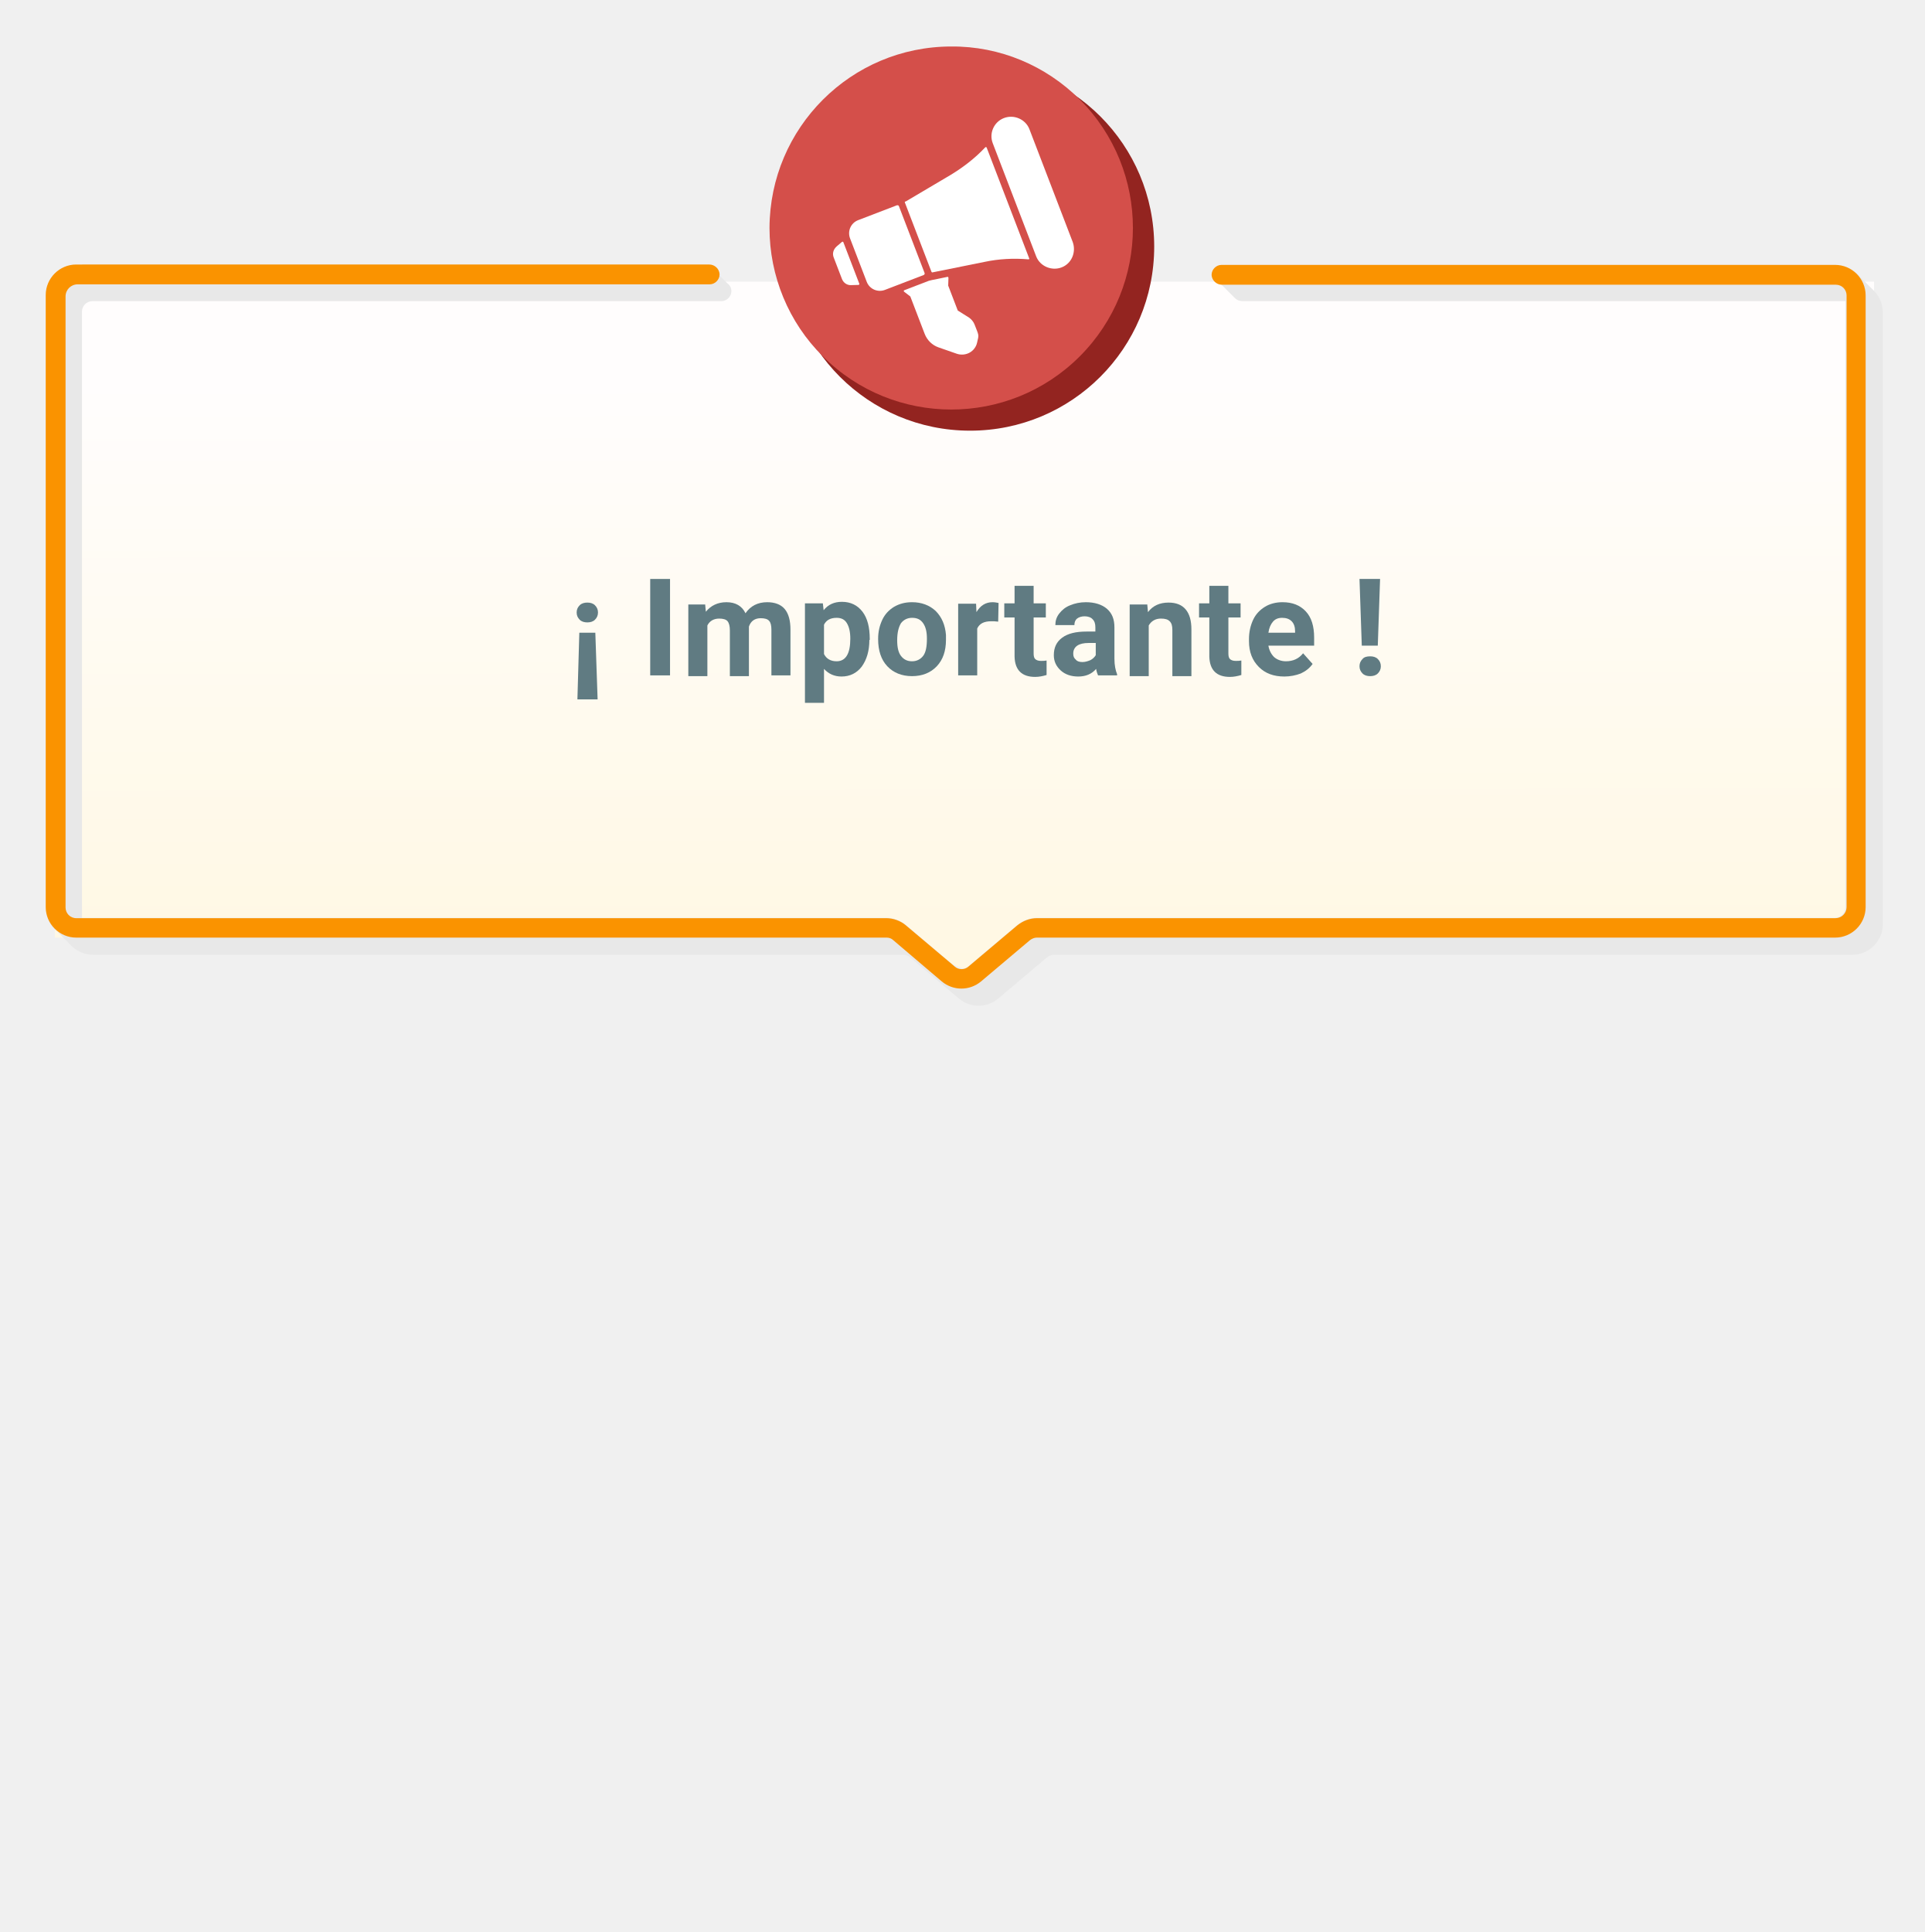
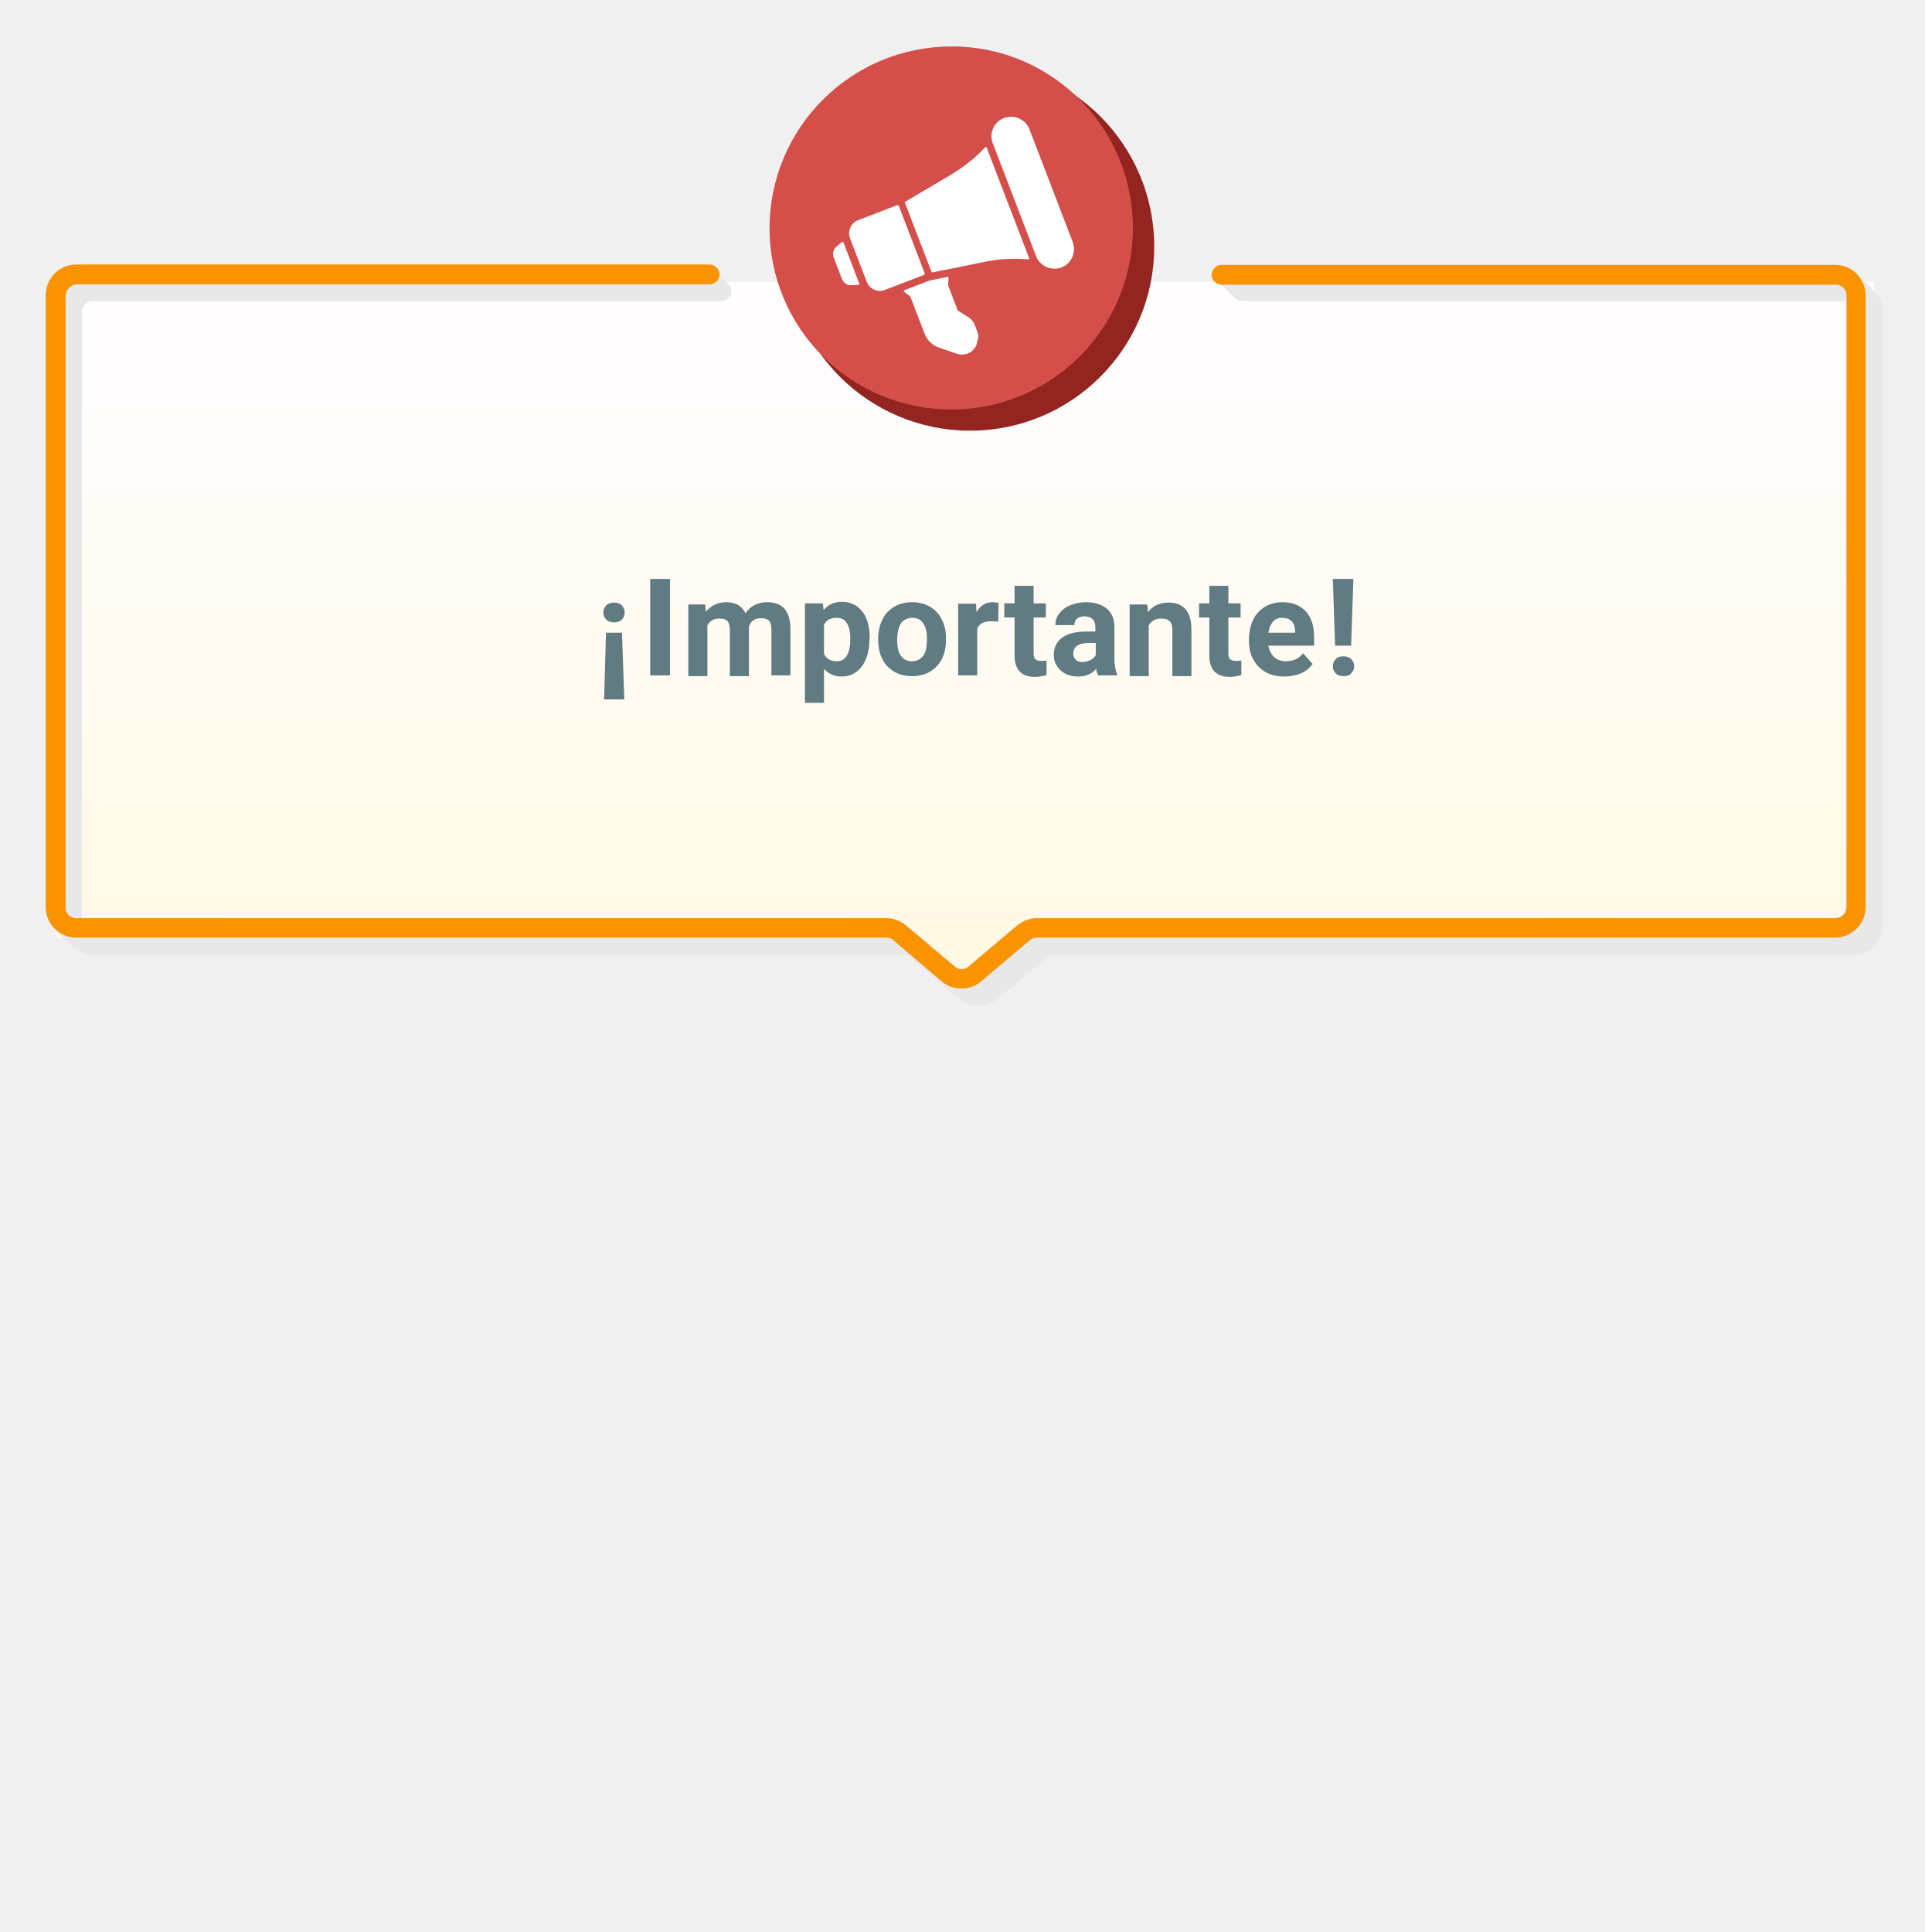
<svg xmlns="http://www.w3.org/2000/svg" xmlns:xlink="http://www.w3.org/1999/xlink" version="1.1" id="Capa_1" x="0px" y="0px" viewBox="0 0 505 506.9" style="enable-background:new 0 0 505 506.9;" xml:space="preserve">
  <style type="text/css">
- 	.st0{fill:url(#Trazado_155921_00000116948478211200163420000003413341608759980721_);}
+ 	.st0{fill:url(#Trazado_155921_00000054956412069081444770000017079357907705255824_);}
	.st1{enable-background:new    ;}
	.st2{fill:#607B82;}
- 	.st3{clip-path:url(#SVGID_00000000223499264631810990000014569694187970402227_);}
+ 	.st3{clip-path:url(#SVGID_00000018236916888814191570000014254839826491228860_);}
	.st4{fill:#E8E8E8;}
- 	.st5{clip-path:url(#SVGID_00000034776886117519955000000002636930950877839529_);}
+ 	.st5{clip-path:url(#SVGID_00000111912134079570784490000009707960657839724176_);}
	.st6{fill:#F5F5F5;}
- 	.st7{clip-path:url(#SVGID_00000066495956406790536580000011268602283845212844_);}
+ 	.st7{clip-path:url(#SVGID_00000047743243956707803710000017524060810051881654_);}
	.st8{fill:#FA9300;}
- 	.st9{clip-path:url(#SVGID_00000062901391013408077640000012396804023199747759_);}
+ 	.st9{clip-path:url(#SVGID_00000138553624986663628510000010886632672857887874_);}
	.st10{fill:#932420;}
- 	.st11{clip-path:url(#SVGID_00000159441616509074489100000000272155090168238225_);}
+ 	.st11{clip-path:url(#SVGID_00000119815841976140459490000003651011105714568110_);}
	.st12{fill:#D44F4A;}
	.st13{fill:#FFFFFF;}
</style>
  <g id="Grupo_70309" transform="translate(-810 -3306)">
    <g id="Grupo_69424" transform="translate(0 801)">
-       <linearGradient id="Trazado_155921_00000110464247955696372030000009341334045606419330_" gradientUnits="userSpaceOnUse" x1="765.614" y1="3042.674" x2="765.611" y2="3043.673" gradientTransform="matrix(402 0 0 -152.236 -306713 465964.094)">
+       <linearGradient id="Trazado_155921_00000018205504931356607140000012511899040423765170_" gradientUnits="userSpaceOnUse" x1="1530.726" y1="138.313" x2="1530.723" y2="137.314" gradientTransform="matrix(402 0 0 152.236 -614288 -18296.617)">
        <stop offset="0" style="stop-color:#FFF8E3" />
        <stop offset="1" style="stop-color:#FFFDFD" />
      </linearGradient>
-       <path id="Trazado_155921" style="fill:url(#Trazado_155921_00000110464247955696372030000009341334045606419330_);" d="    M824.4,2578.9h477.3V2751H1081c0,0-9.7,8.6-16,8.6c-4.5,0-16.4-8.6-16.4-8.6H824.4V2578.9z" />
+       <path id="Trazado_155921" style="fill:url(#Trazado_155921_00000018205504931356607140000012511899040423765170_);" d="    M824.4,2578.9h477.3V2751H1081c0,0-9.7,8.6-16,8.6c-4.5,0-16.4-8.6-16.4-8.6H824.4V2578.9z" />
      <g class="st1">
-         <path class="st2" d="M966.9,2665.7c0,0.8-0.3,1.4-0.8,1.9c-0.5,0.5-1.2,0.7-2,0.7c-0.8,0-1.5-0.2-2-0.7c-0.5-0.5-0.8-1.1-0.8-1.9     c0-0.8,0.3-1.4,0.8-1.9s1.2-0.7,2-0.7c0.8,0,1.5,0.2,2,0.7S966.9,2664.9,966.9,2665.7z M962,2671h4.2l0.6,17.5h-5.3L962,2671z" />
+         <path class="st2" d="M973.9,2665.7c0,0.8-0.3,1.4-0.8,1.9s-1.2,0.7-2,0.7s-1.5-0.2-2-0.7s-0.8-1.1-0.8-1.9c0-0.8,0.3-1.4,0.8-1.9     s1.2-0.7,2-0.7s1.5,0.2,2,0.7S973.9,2664.9,973.9,2665.7z M969,2671h4.2l0.6,17.5h-5.3L969,2671z" />
        <path class="st2" d="M985.8,2682.2h-5.2v-25.3h5.2V2682.2z" />
-         <path class="st2" d="M995,2663.4l0.2,2.1c1.3-1.6,3.1-2.5,5.4-2.5c2.4,0,4.1,1,5,2.9c1.3-1.9,3.2-2.9,5.7-2.9     c2,0,3.6,0.6,4.6,1.8c1,1.2,1.5,3,1.5,5.4v12h-5v-12c0-1.1-0.2-1.9-0.6-2.3c-0.4-0.5-1.2-0.7-2.2-0.7c-1.5,0-2.6,0.7-3.1,2.2     l0,13h-5v-12c0-1.1-0.2-1.9-0.6-2.4s-1.2-0.7-2.2-0.7c-1.4,0-2.5,0.6-3.1,1.8v13.3h-5v-18.8H995z" />
-         <path class="st2" d="M1038.1,2672.9c0,2.9-0.7,5.2-2,7c-1.3,1.7-3.1,2.6-5.3,2.6c-1.9,0-3.4-0.7-4.6-2v8.9h-5v-26.1h4.7l0.2,1.8     c1.2-1.5,2.8-2.2,4.8-2.2c2.3,0,4.1,0.9,5.4,2.6c1.3,1.7,1.9,4.1,1.9,7.1V2672.9z M1033.1,2672.6c0-1.8-0.3-3.1-0.9-4.1     c-0.6-1-1.5-1.4-2.7-1.4c-1.6,0-2.7,0.6-3.3,1.8v7.7c0.6,1.2,1.7,1.9,3.3,1.9C1031.9,2678.5,1033.1,2676.5,1033.1,2672.6z" />
-         <path class="st2" d="M1040.4,2672.6c0-1.9,0.4-3.5,1.1-5c0.7-1.5,1.8-2.6,3.1-3.4c1.4-0.8,2.9-1.2,4.7-1.2c2.5,0,4.6,0.8,6.2,2.3     c1.6,1.6,2.5,3.7,2.7,6.3l0,1.3c0,2.9-0.8,5.2-2.4,6.9c-1.6,1.7-3.8,2.6-6.5,2.6s-4.9-0.9-6.5-2.6c-1.6-1.7-2.4-4.1-2.4-7.1     V2672.6z M1045.4,2673c0,1.8,0.3,3.2,1,4.1c0.7,0.9,1.6,1.4,2.9,1.4c1.2,0,2.2-0.5,2.9-1.4c0.7-0.9,1-2.4,1-4.5     c0-1.8-0.3-3.1-1-4.1s-1.6-1.4-2.9-1.4c-1.2,0-2.2,0.5-2.9,1.4C1045.8,2669.5,1045.4,2670.9,1045.4,2673z" />
+         <path class="st2" d="M995,2663.4l0.2,2.1c1.3-1.6,3.1-2.5,5.4-2.5c2.4,0,4.1,1,5,2.9c1.3-1.9,3.2-2.9,5.7-2.9     c2,0,3.6,0.6,4.6,1.8s1.5,3,1.5,5.4v12h-5v-12c0-1.1-0.2-1.9-0.6-2.3c-0.4-0.5-1.2-0.7-2.2-0.7c-1.5,0-2.6,0.7-3.1,2.2v13h-5v-12     c0-1.1-0.2-1.9-0.6-2.4s-1.2-0.7-2.2-0.7c-1.4,0-2.5,0.6-3.1,1.8v13.3h-5v-18.8h4.4V2663.4z" />
+         <path class="st2" d="M1038.1,2672.9c0,2.9-0.7,5.2-2,7c-1.3,1.7-3.1,2.6-5.3,2.6c-1.9,0-3.4-0.7-4.6-2v8.9h-5v-26.1h4.7l0.2,1.8     c1.2-1.5,2.8-2.2,4.8-2.2c2.3,0,4.1,0.9,5.4,2.6c1.3,1.7,1.9,4.1,1.9,7.1L1038.1,2672.9L1038.1,2672.9z M1033.1,2672.6     c0-1.8-0.3-3.1-0.9-4.1s-1.5-1.4-2.7-1.4c-1.6,0-2.7,0.6-3.3,1.8v7.7c0.6,1.2,1.7,1.9,3.3,1.9     C1031.9,2678.5,1033.1,2676.5,1033.1,2672.6z" />
+         <path class="st2" d="M1040.4,2672.6c0-1.9,0.4-3.5,1.1-5s1.8-2.6,3.1-3.4c1.4-0.8,2.9-1.2,4.7-1.2c2.5,0,4.6,0.8,6.2,2.3     c1.6,1.6,2.5,3.7,2.7,6.3v1.3c0,2.9-0.8,5.2-2.4,6.9s-3.8,2.6-6.5,2.6s-4.9-0.9-6.5-2.6c-1.6-1.7-2.4-4.1-2.4-7.1L1040.4,2672.6     L1040.4,2672.6z M1045.4,2673c0,1.8,0.3,3.2,1,4.1c0.7,0.9,1.6,1.4,2.9,1.4c1.2,0,2.2-0.5,2.9-1.4c0.7-0.9,1-2.4,1-4.5     c0-1.8-0.3-3.1-1-4.1s-1.6-1.4-2.9-1.4c-1.2,0-2.2,0.5-2.9,1.4C1045.8,2669.5,1045.4,2670.9,1045.4,2673z" />
        <path class="st2" d="M1071.9,2668.1c-0.7-0.1-1.3-0.1-1.8-0.1c-1.9,0-3.1,0.6-3.7,1.9v12.3h-5v-18.8h4.7l0.1,2.2     c1-1.7,2.4-2.6,4.2-2.6c0.6,0,1.1,0.1,1.6,0.2L1071.9,2668.1z" />
-         <path class="st2" d="M1081.2,2658.7v4.6h3.2v3.7h-3.2v9.4c0,0.7,0.1,1.2,0.4,1.5c0.3,0.3,0.8,0.5,1.5,0.5c0.6,0,1,0,1.5-0.1v3.8     c-1,0.3-2,0.5-3,0.5c-3.5,0-5.3-1.8-5.4-5.3V2667h-2.7v-3.7h2.7v-4.6H1081.2z" />
-         <path class="st2" d="M1098.1,2682.2c-0.2-0.5-0.4-1-0.5-1.7c-1.2,1.4-2.8,2-4.7,2c-1.8,0-3.4-0.5-4.6-1.6c-1.2-1.1-1.8-2.4-1.8-4     c0-2,0.7-3.5,2.2-4.6c1.5-1.1,3.6-1.6,6.4-1.6h2.3v-1.1c0-0.9-0.2-1.6-0.7-2.1c-0.4-0.5-1.2-0.8-2.1-0.8c-0.8,0-1.5,0.2-2,0.6     c-0.5,0.4-0.7,1-0.7,1.7h-5c0-1.1,0.3-2.1,1-3s1.6-1.7,2.9-2.2c1.2-0.5,2.6-0.8,4.1-0.8c2.3,0,4.2,0.6,5.5,1.7     c1.4,1.2,2,2.8,2,4.9v8.2c0,1.8,0.3,3.1,0.7,4.1v0.3H1098.1z M1094,2678.7c0.7,0,1.4-0.2,2.1-0.5c0.6-0.3,1.1-0.8,1.4-1.3v-3.2     h-1.9c-2.5,0-3.9,0.9-4,2.6l0,0.3c0,0.6,0.2,1.1,0.7,1.5C1092.6,2678.5,1093.2,2678.7,1094,2678.7z" />
-         <path class="st2" d="M1111,2663.4l0.2,2.2c1.3-1.7,3.1-2.5,5.4-2.5c2,0,3.5,0.6,4.5,1.8s1.5,2.9,1.5,5.3v12.2h-5v-12.1     c0-1.1-0.2-1.8-0.7-2.3c-0.5-0.5-1.2-0.7-2.3-0.7c-1.4,0-2.5,0.6-3.2,1.8v13.3h-5v-18.8H1111z" />
-         <path class="st2" d="M1132.3,2658.7v4.6h3.2v3.7h-3.2v9.4c0,0.7,0.1,1.2,0.4,1.5c0.3,0.3,0.8,0.5,1.5,0.5c0.6,0,1,0,1.5-0.1v3.8     c-1,0.3-2,0.5-3,0.5c-3.5,0-5.3-1.8-5.4-5.3V2667h-2.7v-3.7h2.7v-4.6H1132.3z" />
-         <path class="st2" d="M1147,2682.5c-2.8,0-5-0.8-6.7-2.5c-1.7-1.7-2.6-3.9-2.6-6.8v-0.5c0-1.9,0.4-3.6,1.1-5.1     c0.7-1.5,1.8-2.6,3.1-3.4c1.3-0.8,2.9-1.2,4.6-1.2c2.6,0,4.6,0.8,6.1,2.4c1.5,1.6,2.2,3.9,2.2,6.9v2.1h-12c0.2,1.2,0.7,2.2,1.5,3     c0.8,0.7,1.9,1.1,3.1,1.1c1.9,0,3.4-0.7,4.5-2.1l2.5,2.8c-0.8,1.1-1.8,1.9-3.1,2.5C1150,2682.2,1148.5,2682.5,1147,2682.5z      M1146.4,2667.1c-1,0-1.8,0.3-2.4,1c-0.6,0.7-1,1.6-1.2,2.9h7v-0.4c0-1.1-0.3-2-0.9-2.6     C1148.3,2667.4,1147.5,2667.1,1146.4,2667.1z" />
-         <path class="st2" d="M1169.5,2677.2c0.8,0,1.5,0.2,2,0.7c0.5,0.5,0.8,1.1,0.8,1.9c0,0.8-0.3,1.4-0.8,1.9c-0.5,0.5-1.2,0.7-2,0.7     c-0.8,0-1.5-0.2-2-0.7c-0.5-0.5-0.8-1.1-0.8-1.9s0.3-1.4,0.8-1.9C1167.9,2677.4,1168.6,2677.2,1169.5,2677.2z M1171.5,2674.4     h-4.2l-0.6-17.5h5.4L1171.5,2674.4z" />
+         <path class="st2" d="M1081.2,2658.7v4.6h3.2v3.7h-3.2v9.4c0,0.7,0.1,1.2,0.4,1.5s0.8,0.5,1.5,0.5c0.6,0,1,0,1.5-0.1v3.8     c-1,0.3-2,0.5-3,0.5c-3.5,0-5.3-1.8-5.4-5.3V2667h-2.7v-3.7h2.7v-4.6H1081.2z" />
+         <path class="st2" d="M1098.1,2682.2c-0.2-0.5-0.4-1-0.5-1.7c-1.2,1.4-2.8,2-4.7,2c-1.8,0-3.4-0.5-4.6-1.6s-1.8-2.4-1.8-4     c0-2,0.7-3.5,2.2-4.6s3.6-1.6,6.4-1.6h2.3v-1.1c0-0.9-0.2-1.6-0.7-2.1c-0.4-0.5-1.2-0.8-2.1-0.8c-0.8,0-1.5,0.2-2,0.6     c-0.5,0.4-0.7,1-0.7,1.7h-5c0-1.1,0.3-2.1,1-3s1.6-1.7,2.9-2.2c1.2-0.5,2.6-0.8,4.1-0.8c2.3,0,4.2,0.6,5.5,1.7     c1.4,1.2,2,2.8,2,4.9v8.2c0,1.8,0.3,3.1,0.7,4.1v0.3L1098.1,2682.2L1098.1,2682.2z M1094,2678.7c0.7,0,1.4-0.2,2.1-0.5     c0.6-0.3,1.1-0.8,1.4-1.3v-3.2h-1.9c-2.5,0-3.9,0.9-4,2.6v0.3c0,0.6,0.2,1.1,0.7,1.5C1092.6,2678.5,1093.2,2678.7,1094,2678.7z" />
+         <path class="st2" d="M1111,2663.4l0.2,2.2c1.3-1.7,3.1-2.5,5.4-2.5c2,0,3.5,0.6,4.5,1.8s1.5,2.9,1.5,5.3v12.2h-5v-12.1     c0-1.1-0.2-1.8-0.7-2.3s-1.2-0.7-2.3-0.7c-1.4,0-2.5,0.6-3.2,1.8v13.3h-5v-18.8h4.6V2663.4z" />
+         <path class="st2" d="M1132.3,2658.7v4.6h3.2v3.7h-3.2v9.4c0,0.7,0.1,1.2,0.4,1.5s0.8,0.5,1.5,0.5c0.6,0,1,0,1.5-0.1v3.8     c-1,0.3-2,0.5-3,0.5c-3.5,0-5.3-1.8-5.4-5.3V2667h-2.7v-3.7h2.7v-4.6H1132.3z" />
+         <path class="st2" d="M1147,2682.5c-2.8,0-5-0.8-6.7-2.5s-2.6-3.9-2.6-6.8v-0.5c0-1.9,0.4-3.6,1.1-5.1s1.8-2.6,3.1-3.4     c1.3-0.8,2.9-1.2,4.6-1.2c2.6,0,4.6,0.8,6.1,2.4c1.5,1.6,2.2,3.9,2.2,6.9v2.1h-12c0.2,1.2,0.7,2.2,1.5,3c0.8,0.7,1.9,1.1,3.1,1.1     c1.9,0,3.4-0.7,4.5-2.1l2.5,2.8c-0.8,1.1-1.8,1.9-3.1,2.5C1150,2682.2,1148.5,2682.5,1147,2682.5z M1146.4,2667.1     c-1,0-1.8,0.3-2.4,1s-1,1.6-1.2,2.9h7v-0.4c0-1.1-0.3-2-0.9-2.6S1147.5,2667.1,1146.4,2667.1z" />
+         <path class="st2" d="M1162.5,2677.2c0.8,0,1.5,0.2,2,0.7s0.8,1.1,0.8,1.9c0,0.8-0.3,1.4-0.8,1.9s-1.2,0.7-2,0.7s-1.5-0.2-2-0.7     s-0.8-1.1-0.8-1.9s0.3-1.4,0.8-1.9C1160.9,2677.4,1161.6,2677.2,1162.5,2677.2z M1164.5,2674.4h-4.2l-0.6-17.5h5.4L1164.5,2674.4     z" />
      </g>
      <g id="Grupo_69422" transform="translate(860 2519.001)">
        <g id="Grupo_69365">
          <g>
-             <defs>
-               <path id="SVGID_1_" d="M135,55.5H-30c-4.4,0-8,3.6-8,8v160.7c0.1,2.4,1.1,4.7,3,6.2l3.1,3.1c1.6,1.9,3.9,3,6.3,3H187        c0.7,0,1.3,0.2,1.8,0.7l12.8,10.8c3,2.5,7.3,2.5,10.3,0l12.8-10.8c0.5-0.4,1.2-0.7,1.8-0.7H436c4.4,0,8-3.6,8-8V67.9        c0-2.2-0.9-4.2-2.4-5.7l-3.3-3.3c-1.6-2.1-4.1-3.3-6.7-3.4H271.6c-1.4,0-2.6,1.2-2.6,2.6c0,0.7,0.3,1.4,0.8,1.9        c0.4,0.4,0.8,0.8,1.1,1.1c1,1,2.1,2.1,3.1,3.1c0.5,0.5,1.2,0.8,1.9,0.8h158.3v159c0,1.6-1.3,2.8-2.8,2.8H222.1        c-1.9,0-3.7,0.7-5.2,1.9l-12.8,10.8c-1,0.9-2.6,0.9-3.6,0l-12.8-10.8c-1.4-1.2-3.3-1.9-5.2-1.9h-211v-159        c0-1.6,1.3-2.8,2.8-2.8h165c1.4,0,2.6-1.2,2.6-2.6c0-0.9-0.4-1.6-1.1-2.1c-1-1-2-2-3-3C137,56.5,136.3,55.5,135,55.5L135,55.5        " />
-             </defs>
-             <clipPath id="SVGID_00000038407400215823102040000002137764069133570446_">
-               <use xlink:href="#SVGID_1_" style="overflow:visible;" />
-             </clipPath>
-             <g id="Grupo_69364" style="clip-path:url(#SVGID_00000038407400215823102040000002137764069133570446_);">
-               <rect id="Rectángulo_7636" x="-40.2" y="49.7" transform="matrix(0.9997 -2.383894e-02 2.383894e-02 0.9997 -3.5813 4.8827)" class="st4" width="486.5" height="205.8" />
+             <g>
+               <defs>
+                 <path id="SVGID_1_" d="M135,55.5H-30c-4.4,0-8,3.6-8,8v160.7c0.1,2.4,1.1,4.7,3,6.2l3.1,3.1c1.6,1.9,3.9,3,6.3,3H187         c0.7,0,1.3,0.2,1.8,0.7l12.8,10.8c3,2.5,7.3,2.5,10.3,0l12.8-10.8c0.5-0.4,1.2-0.7,1.8-0.7H436c4.4,0,8-3.6,8-8V67.9         c0-2.2-0.9-4.2-2.4-5.7l-3.3-3.3c-1.6-2.1-4.1-3.3-6.7-3.4h-160c-1.4,0-2.6,1.2-2.6,2.6c0,0.7,0.3,1.4,0.8,1.9         c0.4,0.4,0.8,0.8,1.1,1.1c1,1,2.1,2.1,3.1,3.1c0.5,0.5,1.2,0.8,1.9,0.8h158.3v159c0,1.6-1.3,2.8-2.8,2.8H222.1         c-1.9,0-3.7,0.7-5.2,1.9l-12.8,10.8c-1,0.9-2.6,0.9-3.6,0l-12.8-10.8c-1.4-1.2-3.3-1.9-5.2-1.9h-211v-159         c0-1.6,1.3-2.8,2.8-2.8h165c1.4,0,2.6-1.2,2.6-2.6c0-0.9-0.4-1.6-1.1-2.1c-1-1-2-2-3-3C137,56.5,136.3,55.5,135,55.5         L135,55.5" />
+               </defs>
+               <clipPath id="SVGID_00000093859641388921818440000006142831367681526167_">
+                 <use xlink:href="#SVGID_1_" style="overflow:visible;" />
+               </clipPath>
+               <g id="Grupo_69364" style="clip-path:url(#SVGID_00000093859641388921818440000006142831367681526167_);">
+                 <rect id="Rectángulo_7636" x="-40.2" y="49.7" transform="matrix(0.9997 -2.383932e-02 2.383932e-02 0.9997 -3.5801 4.8838)" class="st4" width="486.5" height="205.8" />
+               </g>
            </g>
          </g>
        </g>
        <g id="Grupo_69407">
          <g>
-             <defs>
-               <rect id="SVGID_00000082355882929442761410000013178217052473522361_" x="-38" y="-1.8" width="482" height="251.7" />
-             </defs>
-             <clipPath id="SVGID_00000130613240090587142620000009043508302140926130_">
-               <use xlink:href="#SVGID_00000082355882929442761410000013178217052473522361_" style="overflow:visible;" />
-             </clipPath>
-             <g id="Grupo_69406" style="clip-path:url(#SVGID_00000130613240090587142620000009043508302140926130_);">
-               <path id="Trazado_155892" class="st6" d="M185.8,90.3c-1-1.2-2.1-2.3-3.1-3.6c-0.5-0.6-1-1.2-1.5-1.9        c-0.5-0.6-0.9-1.3-1.4-1.9c-1.8-2.6-3.4-5.4-4.6-8.3c-1.2-2.9-2.1-6-2.7-9.1l-0.4-2.3l-0.2-2.4c0-0.4-0.1-0.8-0.1-1.2l0-1.2        l-0.1-2.4l0.2,2.4l0.1,1.2c0,0.4,0.1,0.8,0.1,1.2l0.3,2.4l0.4,2.3c0.6,3.1,1.6,6.1,2.8,9c1.2,2.9,2.7,5.7,4.5,8.3        C181.8,85.4,183.8,87.8,185.8,90.3" />
+             <g>
+               <defs>
+                 <rect id="SVGID_00000001645733147630084380000002589213461491098041_" x="-38" y="-1.8" width="482" height="251.7" />
+               </defs>
+               <clipPath id="SVGID_00000127722914336775371390000014058921825516061106_">
+                 <use xlink:href="#SVGID_00000001645733147630084380000002589213461491098041_" style="overflow:visible;" />
+               </clipPath>
+               <g id="Grupo_69406" style="clip-path:url(#SVGID_00000127722914336775371390000014058921825516061106_);">
+                 <path id="Trazado_155892" class="st6" d="M185.8,90.3c-1-1.2-2.1-2.3-3.1-3.6c-0.5-0.6-1-1.2-1.5-1.9         c-0.5-0.6-0.9-1.3-1.4-1.9c-1.8-2.6-3.4-5.4-4.6-8.3c-1.2-2.9-2.1-6-2.7-9.1l-0.4-2.3l-0.2-2.4c0-0.4-0.1-0.8-0.1-1.2v-1.2         l-0.1-2.4l0.2,2.4l0.1,1.2c0,0.4,0.1,0.8,0.1,1.2l0.3,2.4l0.4,2.3c0.6,3.1,1.6,6.1,2.8,9s2.7,5.7,4.5,8.3         C181.8,85.4,183.8,87.8,185.8,90.3" />
+               </g>
            </g>
          </g>
        </g>
        <g id="Grupo_69409">
          <g>
-             <defs>
-               <path id="SVGID_00000140732681625627893990000002895395812995453621_" d="M270.5,55.5c-1.4,0-2.6,1.2-2.6,2.6c0,0,0,0.1,0,0.1        c0.1,1.4,1.3,2.5,2.7,2.5h161.1c1.6,0,2.8,1.3,2.8,2.8V224c0,1.6-1.3,2.9-2.9,2.9H222.1c-1.9,0-3.7,0.7-5.2,1.9l-12.8,10.8        c-1,0.9-2.6,0.9-3.6,0l-12.8-10.8c-1.4-1.2-3.3-1.9-5.2-1.9H-30c-1.6,0-2.8-1.3-2.8-2.8l0,0V63.8c0-1.8,1.4-3.2,3.2-3.2h165.8        c1.4,0,2.6-1.2,2.6-2.6c0,0,0-0.1,0-0.1c-0.1-1.4-1.3-2.5-2.7-2.5H-30c-4.4,0-8,3.6-8,8c0,0,0,0,0,0v160.6c0,4.4,3.6,8,8,8        l0,0h212.6c0.7,0,1.3,0.2,1.8,0.7l12.7,10.8c3,2.5,7.3,2.5,10.3,0l12.8-10.8c0.5-0.4,1.2-0.7,1.8-0.7h209.5c4.4,0,8-3.6,8-8        V63.5c0-4.4-3.6-8-8-8L270.5,55.5z" />
-             </defs>
-             <clipPath id="SVGID_00000147194071496340841080000007209716713843699079_">
-               <use xlink:href="#SVGID_00000140732681625627893990000002895395812995453621_" style="overflow:visible;" />
-             </clipPath>
-             <g id="Grupo_69408" style="clip-path:url(#SVGID_00000147194071496340841080000007209716713843699079_);">
-               <rect id="Rectángulo_7655" x="-38.6" y="54" transform="matrix(1 -6.126068e-03 6.126068e-03 1 -0.9179 1.2329)" class="st8" width="478.7" height="192.9" />
+             <g>
+               <defs>
+                 <path id="SVGID_00000018221253445166725110000009727499363747989888_" d="M270.5,55.5c-1.4,0-2.6,1.2-2.6,2.6v0.1         c0.1,1.4,1.3,2.5,2.7,2.5h161.1c1.6,0,2.8,1.3,2.8,2.8V224c0,1.6-1.3,2.9-2.9,2.9H222.1c-1.9,0-3.7,0.7-5.2,1.9l-12.8,10.8         c-1,0.9-2.6,0.9-3.6,0l-12.8-10.8c-1.4-1.2-3.3-1.9-5.2-1.9H-30c-1.6,0-2.8-1.3-2.8-2.8l0,0V63.8c0-1.8,1.4-3.2,3.2-3.2         h165.8c1.4,0,2.6-1.2,2.6-2.6v-0.1c-0.1-1.4-1.3-2.5-2.7-2.5H-30c-4.4,0-8,3.6-8,8l0,0V224c0,4.4,3.6,8,8,8l0,0h212.6         c0.7,0,1.3,0.2,1.8,0.7l12.7,10.8c3,2.5,7.3,2.5,10.3,0l12.8-10.8c0.5-0.4,1.2-0.7,1.8-0.7h209.5c4.4,0,8-3.6,8-8V63.5         c0-4.4-3.6-8-8-8H270.5z" />
+               </defs>
+               <clipPath id="SVGID_00000093894484897763771810000016136561098384678034_">
+                 <use xlink:href="#SVGID_00000018221253445166725110000009727499363747989888_" style="overflow:visible;" />
+               </clipPath>
+               <g id="Grupo_69408" style="clip-path:url(#SVGID_00000093894484897763771810000016136561098384678034_);">
+                 <rect id="Rectángulo_7655" x="-38.6" y="54" transform="matrix(1 -6.125953e-03 6.125953e-03 1 -0.9179 1.2326)" class="st8" width="478.7" height="192.9" />
+               </g>
            </g>
          </g>
        </g>
      </g>
      <g id="Grupo_69423" transform="translate(1020 2519)">
        <g id="Grupo_69416" transform="translate(3.636 3.597)">
          <g>
-             <defs>
-               <path id="SVGID_00000014629519861181427840000012654683690289919921_" d="M-7.4,47.1c0,26.7,21.6,48.3,48.3,48.3        s48.3-21.6,48.3-48.3S67.6-1.2,40.9-1.2l0,0C14.3-1.2-7.4,20.5-7.4,47.1" />
-             </defs>
-             <clipPath id="SVGID_00000113317362249433217800000004962127947238659767_">
-               <use xlink:href="#SVGID_00000014629519861181427840000012654683690289919921_" style="overflow:visible;" />
-             </clipPath>
-             <g id="Grupo_69415" style="clip-path:url(#SVGID_00000113317362249433217800000004962127947238659767_);">
-               <rect id="Rectángulo_7656" x="-7.4" y="-1.2" class="st10" width="96.6" height="96.6" />
+             <g>
+               <defs>
+                 <path id="SVGID_00000027596685925849823320000013696703810300584889_" d="M-7.4,47.1c0,26.7,21.6,48.3,48.3,48.3         s48.3-21.6,48.3-48.3S67.6-1.2,40.9-1.2l0,0C14.3-1.2-7.4,20.5-7.4,47.1" />
+               </defs>
+               <clipPath id="SVGID_00000123413754347713334320000008492018788404589705_">
+                 <use xlink:href="#SVGID_00000027596685925849823320000013696703810300584889_" style="overflow:visible;" />
+               </clipPath>
+               <g id="Grupo_69415" style="clip-path:url(#SVGID_00000123413754347713334320000008492018788404589705_);">
+                 <rect id="Rectángulo_7656" x="-7.4" y="-1.2" class="st10" width="96.6" height="96.6" />
+               </g>
            </g>
          </g>
        </g>
        <g id="Grupo_69418" transform="translate(0 0)">
          <g>
-             <defs>
-               <path id="SVGID_00000091006426425799511350000014496413733252040067_" d="M39.6-1.8C13.3-1.8-8,19.5-8.1,45.8        c0,12.6,5,24.8,14,33.7c18.6,18.6,48.8,18.6,67.4,0s18.6-48.8,0-67.4C64.4,3.2,52.3-1.9,39.6-1.8z" />
-             </defs>
-             <clipPath id="SVGID_00000096023273439442716520000009493279451848563380_">
-               <use xlink:href="#SVGID_00000091006426425799511350000014496413733252040067_" style="overflow:visible;" />
-             </clipPath>
-             <g id="Grupo_69417" transform="translate(0 0)" style="clip-path:url(#SVGID_00000096023273439442716520000009493279451848563380_);">
-               <rect id="Rectángulo_7657" x="-25.4" y="-19.2" transform="matrix(0.8682 -0.4961 0.4961 0.8682 -17.5307 25.6753)" class="st12" width="130" height="130" />
+             <g>
+               <defs>
+                 <path id="SVGID_00000075164455472198568340000016306579183938782621_" d="M39.6-1.8C13.3-1.8-8,19.5-8.1,45.8         c0,12.6,5,24.8,14,33.7c18.6,18.6,48.8,18.6,67.4,0s18.6-48.8,0-67.4C64.4,3.2,52.3-1.9,39.6-1.8z" />
+               </defs>
+               <clipPath id="SVGID_00000133524254281355875820000003536924118897608578_">
+                 <use xlink:href="#SVGID_00000075164455472198568340000016306579183938782621_" style="overflow:visible;" />
+               </clipPath>
+               <g id="Grupo_69417" transform="translate(0 0)" style="clip-path:url(#SVGID_00000133524254281355875820000003536924118897608578_);">
+                 <rect id="Rectángulo_7657" x="-25.4" y="-19.2" transform="matrix(0.8682 -0.4961 0.4961 0.8682 -17.5058 25.6658)" class="st12" width="130" height="130" />
+               </g>
            </g>
          </g>
        </g>
        <g id="megafono_2_" transform="translate(0.164 9.993) rotate(-21)">
          <path id="Trazado_156573" class="st13" d="M-3.8,40.9c0-0.1-0.1-0.2-0.2-0.2c0,0,0,0-0.1,0l-1.7,0.6c-1.1,0.4-1.8,1.3-1.8,2.4      l0,6.1c0,1.1,0.7,2.1,1.8,2.4l1.7,0.6c0.1,0,0.3,0,0.3-0.2c0,0,0,0,0-0.1C-3.8,50.8-3.8,42.6-3.8,40.9z" />
-           <path id="Trazado_156574" class="st13" d="M12.7,36.9H1.9c-2.1,0-3.7,1.7-3.7,3.7l0,12.2c0,2.1,1.7,3.7,3.7,3.7h10.9      c0.2,0,0.4-0.2,0.4-0.4l0,0l0-18.9C13.1,37,12.9,36.9,12.7,36.9C12.7,36.9,12.7,36.9,12.7,36.9z" />
-           <path id="Trazado_156575" class="st13" d="M15,37l0,19.4c0,0.2,0.1,0.3,0.3,0.3L28.9,59c3.8,0.6,7.5,1.8,11,3.5      c0.1,0.1,0.3,0,0.3-0.1c0,0,0-0.1,0-0.1l0-31.1c0-0.1-0.1-0.2-0.2-0.2c0,0-0.1,0-0.1,0c-3.5,1.7-7.2,2.8-11,3.5l-13.6,2.3      C15.1,36.7,15,36.8,15,37z" />
+           <path id="Trazado_156574" class="st13" d="M12.7,36.9H1.9c-2.1,0-3.7,1.7-3.7,3.7l0,12.2c0,2.1,1.7,3.7,3.7,3.7h10.9      c0.2,0,0.4-0.2,0.4-0.4l0,0l0-18.9C13.1,37,12.9,36.9,12.7,36.9L12.7,36.9z" />
+           <path id="Trazado_156575" class="st13" d="M15,37l0,19.4c0,0.2,0.1,0.3,0.3,0.3L28.9,59c3.8,0.6,7.5,1.8,11,3.5      c0.1,0.1,0.3,0,0.3-0.1v-0.1l0-31.1c0-0.1-0.1-0.2-0.2-0.2h-0.1c-3.5,1.7-7.2,2.8-11,3.5l-13.6,2.3C15.1,36.7,15,36.8,15,37z" />
          <path id="Trazado_156576" class="st13" d="M47.2,25.6c-2.8,0-5.1,2.3-5.1,5.1l0,31.8c0,2.8,2.4,5.1,5.2,5.1c2.8,0,5-2.3,5.1-5.1      l0-31.8C52.4,28,50.1,25.6,47.2,25.6z" />
-           <path id="Trazado_156577" class="st13" d="M17.8,68.4l0-7l0.8-1.9c0-0.1,0-0.3-0.1-0.3c0,0,0,0,0,0l-4.2-0.7      c-0.3,0-0.5-0.1-0.8-0.1H6.6c-0.1,0-0.2,0.1-0.2,0.2c0,0,0,0.1,0,0.1l1.1,1.8l0,10.5c0,1.8,0.8,3.5,2.1,4.6l3.9,3.3      c1.7,1.4,4.2,1.3,5.7-0.4c0.1-0.1,0.2-0.3,0.3-0.4c1.3-1.9,1.1-1.4,1.1-4.7c0-0.8-0.3-1.6-0.7-2.2L17.8,68.4z" />
+           <path id="Trazado_156577" class="st13" d="M17.8,68.4l0-7l0.8-1.9c0-0.1,0-0.3-0.1-0.3l0,0l-4.2-0.7c-0.3,0-0.5-0.1-0.8-0.1      l-6.9,0c-0.1,0-0.2,0.1-0.2,0.2v0.1l1.1,1.8l0,10.5c0,1.8,0.8,3.5,2.1,4.6l3.9,3.3c1.7,1.4,4.2,1.3,5.7-0.4      c0.1-0.1,0.2-0.3,0.3-0.4c1.3-1.9,1.1-1.4,1.1-4.7c0-0.8-0.3-1.6-0.7-2.2L17.8,68.4z" />
        </g>
      </g>
    </g>
  </g>
</svg>
